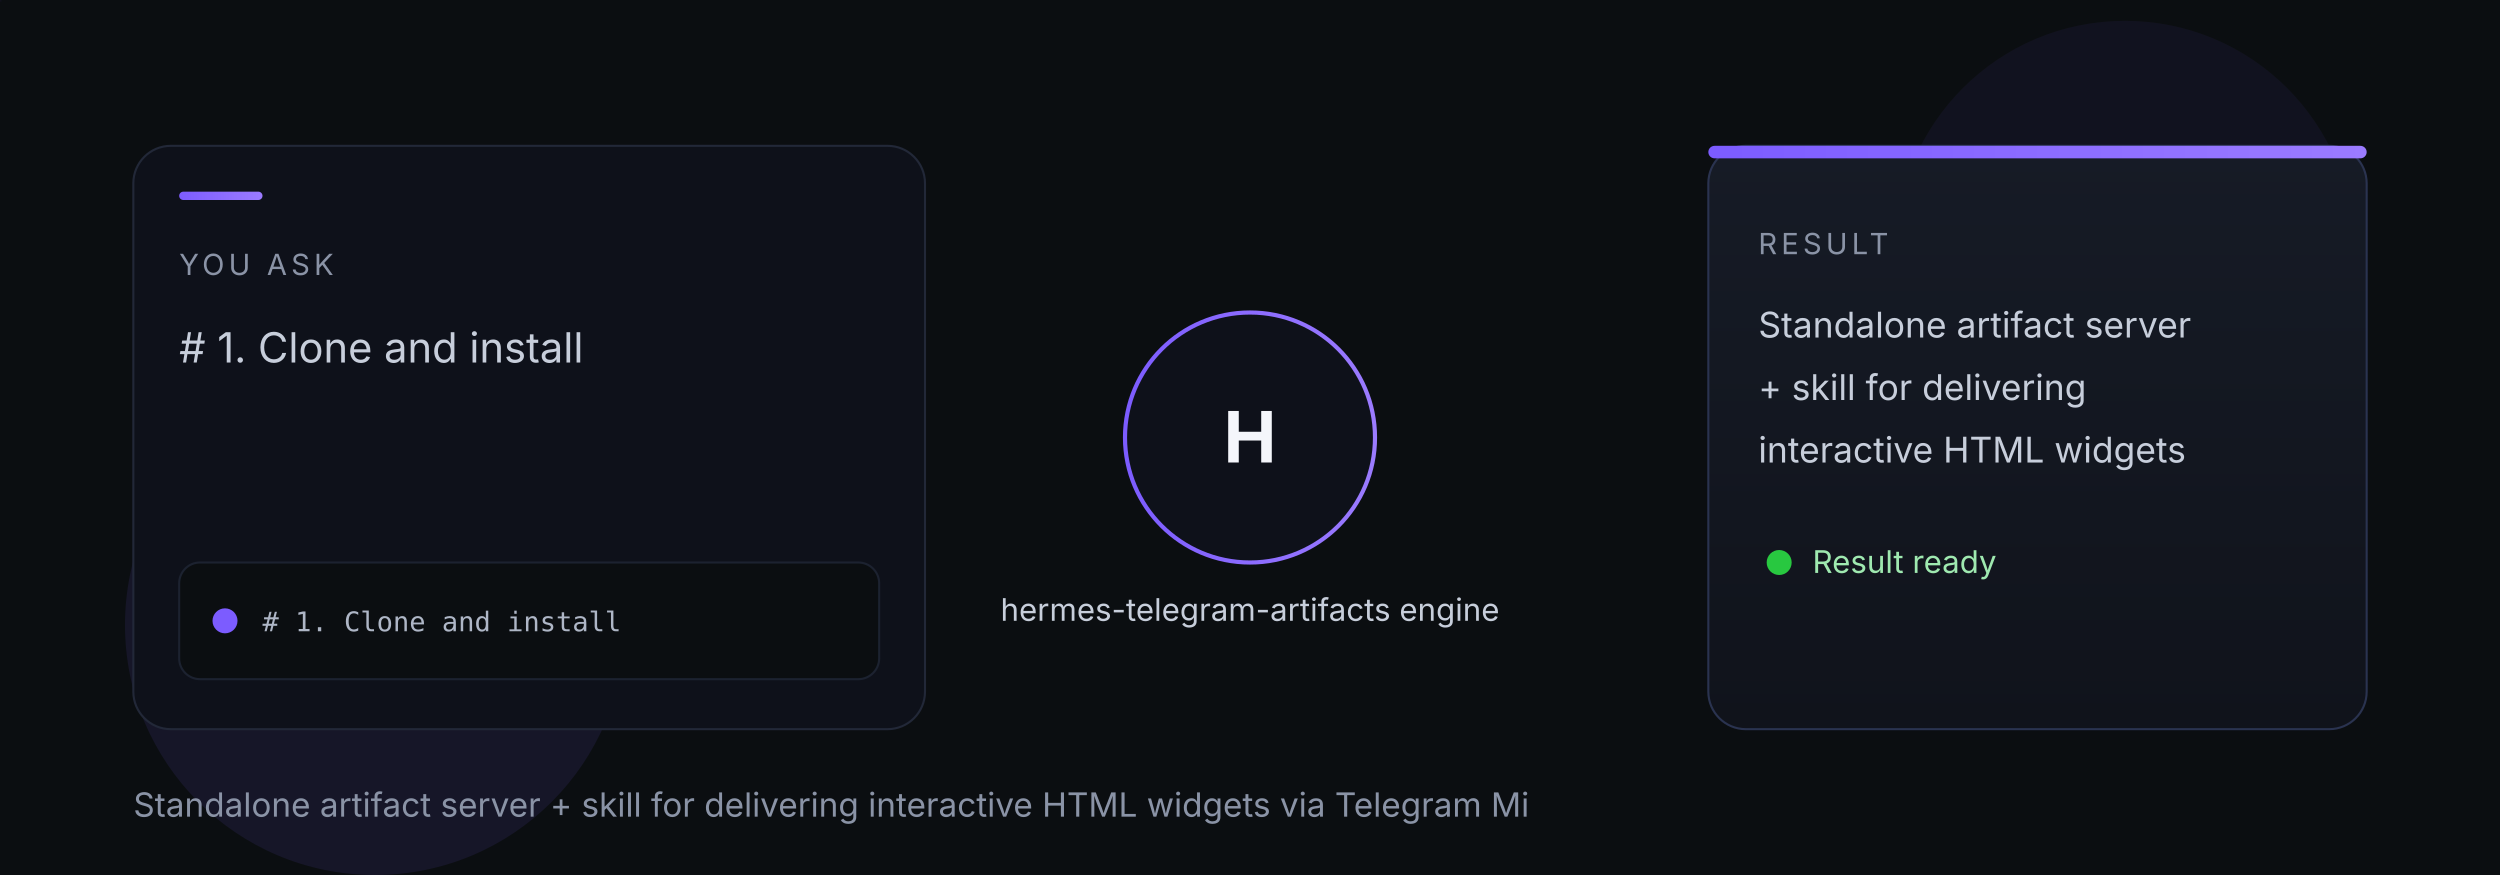
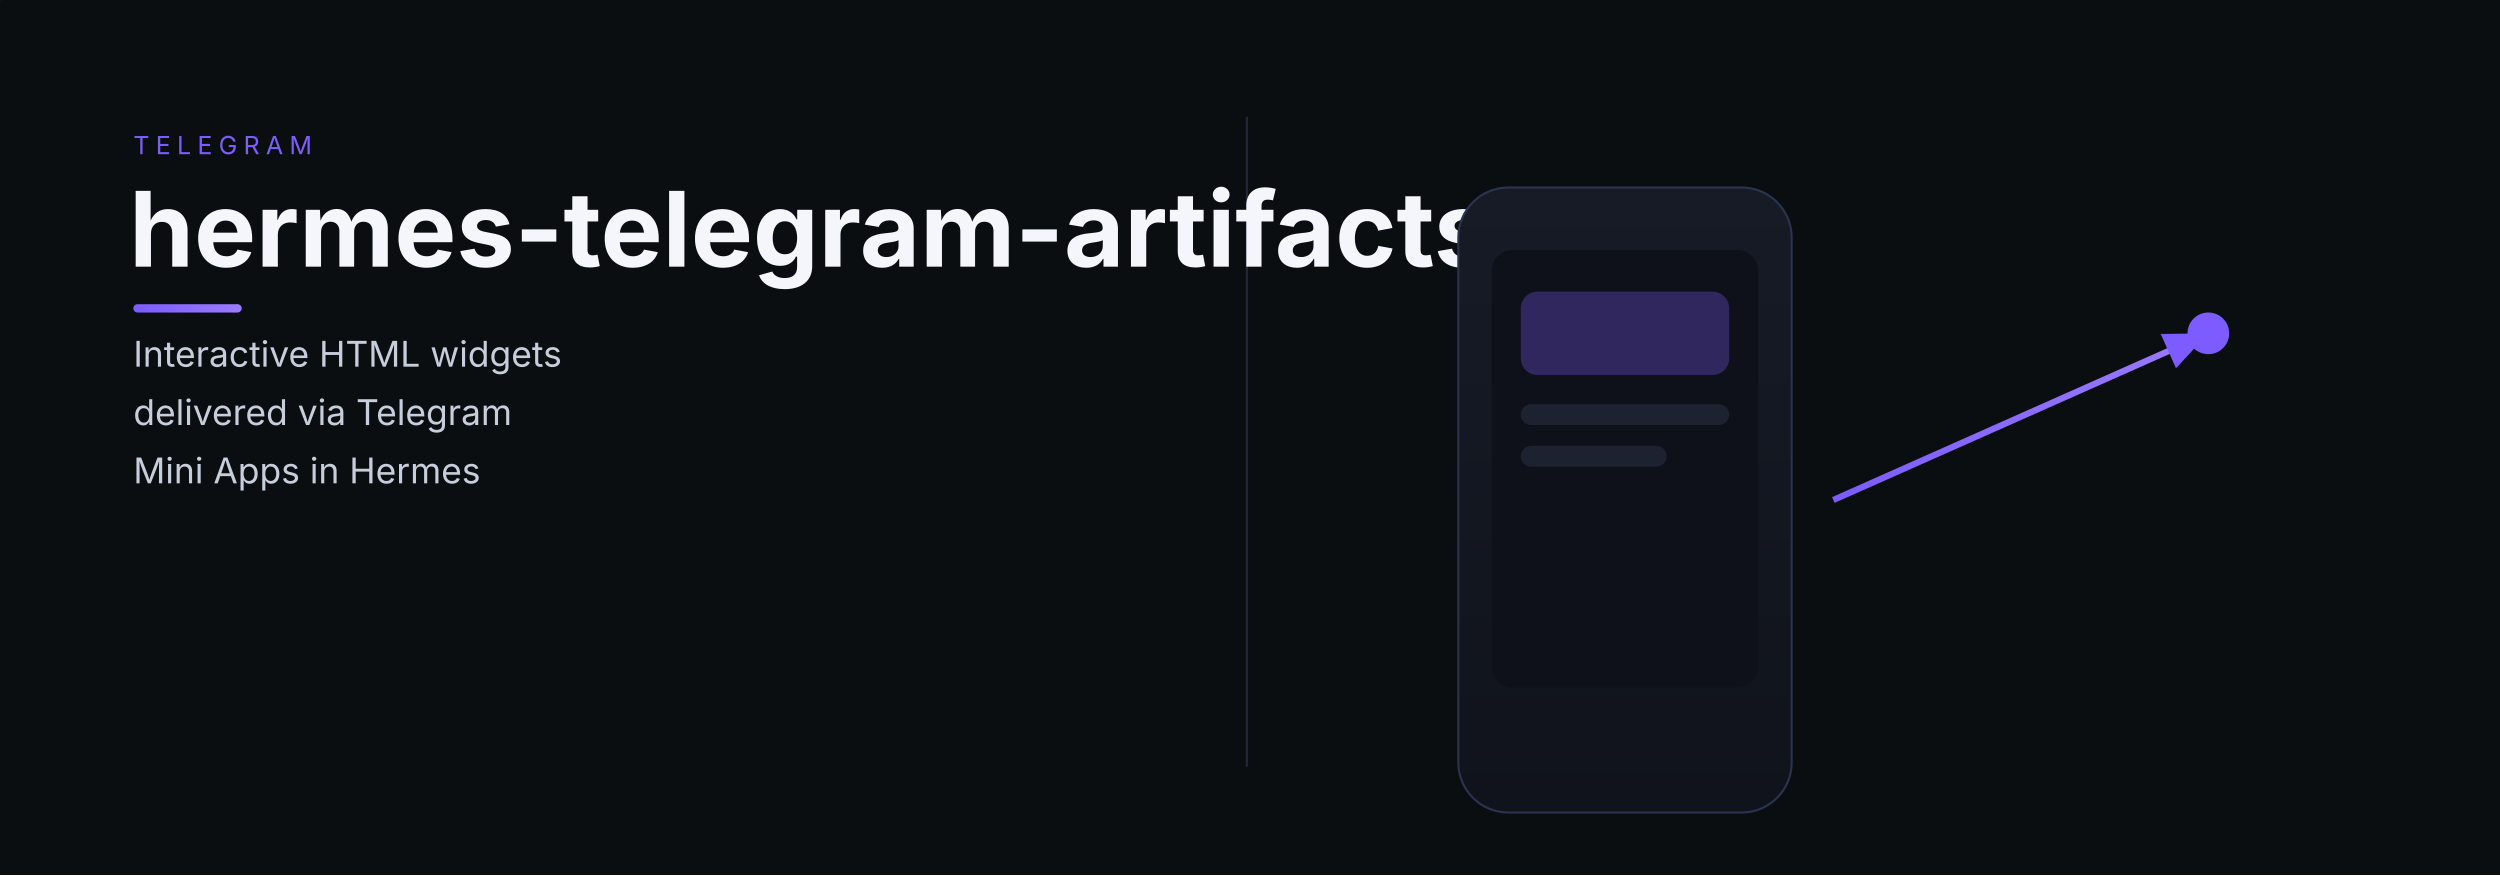
<svg xmlns="http://www.w3.org/2000/svg" width="1200" height="420" viewBox="0 0 1200 420" role="img" aria-labelledby="title desc">
  <defs>
-     <radialGradient id="glow" cx="0.32" cy="0.42" r="0.75" gradientUnits="userSpaceOnUse">
+     <radialGradient id="bg" cx="0.32" cy="0.42" r="0.95" gradientUnits="userSpaceOnUse">
      <stop offset="0" stop-color="#15101F" />
      <stop offset="0.55" stop-color="#0C0F16" />
      <stop offset="1" stop-color="#0B0E11" />
    </radialGradient>
-     <linearGradient id="accent" x1="0" y1="0" x2="1" y2="0">
+     <linearGradient id="acc" x1="0" y1="0" x2="1" y2="0">
      <stop offset="0" stop-color="#7C5CFF" />
      <stop offset="1" stop-color="#9B7BFF" />
    </linearGradient>
-     <linearGradient id="card" x1="0" y1="0" x2="0" y2="1">
+     <linearGradient id="panel" x1="0" y1="0" x2="0" y2="1">
      <stop offset="0" stop-color="#161B26" />
      <stop offset="1" stop-color="#10131B" />
    </linearGradient>
  </defs>
-   <rect width="1200" height="420" fill="url(#glow)" />
-   <circle cx="180" cy="300" r="120" fill="#7C5CFF" opacity="0.10" />
-   <circle cx="1020" cy="120" r="110" fill="#7C5CFF" opacity="0.06" />
-   <g transform="translate(64 70)">
-     <rect x="0" y="0" width="380" height="280" rx="18" fill="#0E111A" stroke="#222838" />
-     <rect x="22" y="22" width="40" height="4" rx="2" fill="url(#accent)" />
-     <text x="22" y="62" font-family="-apple-system, BlinkMacSystemFont, Segoe UI, sans-serif" font-size="14" letter-spacing="2" fill="#8A93A6">YOU ASK</text>
-     <text x="22" y="104" font-family="-apple-system, BlinkMacSystemFont, Segoe UI, sans-serif" font-size="20" fill="#C7CEDB"># 1. Clone and install</text>
-     <g transform="translate(22 200)">
-       <rect width="336" height="56" rx="10" fill="#0B0E11" stroke="#1C2230" />
-       <circle cx="22" cy="28" r="6" fill="#7C5CFF" />
-       <text x="40" y="33" font-family="ui-monospace, SFMono-Regular, Menlo, monospace" font-size="13" fill="#AEB6C6"># 1. Clone and install</text>
-     </g>
-   </g>
-   <g transform="translate(540 150)">
-     <circle cx="60" cy="60" r="60" fill="#0E111A" stroke="url(#accent)" stroke-width="2" />
-     <text x="60" y="72" text-anchor="middle" font-family="-apple-system, BlinkMacSystemFont, Segoe UI, sans-serif" font-size="34" font-weight="700" fill="#F4F6FB">H</text>
-     <text x="60" y="148" text-anchor="middle" font-family="-apple-system, BlinkMacSystemFont, Segoe UI, sans-serif" font-size="15" fill="#C7CEDB">hermes-telegram-artifacts engine</text>
-   </g>
-   <g transform="translate(820 70)">
-     <rect x="0" y="0" width="316" height="280" rx="18" fill="url(#card)" stroke="#2A3350" />
-     <rect x="0" y="0" width="316" height="6" rx="3" fill="url(#accent)" />
-     <text x="24" y="52" font-family="-apple-system, BlinkMacSystemFont, Segoe UI, sans-serif" font-size="14" letter-spacing="2" fill="#8A93A6">RESULT</text>
-     <text x="24" y="92" font-family="-apple-system, BlinkMacSystemFont, Segoe UI, sans-serif" font-size="17" fill="#C7CEDB">Standalone artifact server</text>
-     <text x="24" y="122" font-family="-apple-system, BlinkMacSystemFont, Segoe UI, sans-serif" font-size="17" fill="#C7CEDB">+ skill for delivering</text>
-     <text x="24" y="152" font-family="-apple-system, BlinkMacSystemFont, Segoe UI, sans-serif" font-size="17" fill="#C7CEDB">interactive HTML widgets</text>
-     <circle cx="34" cy="200" r="6" fill="#28C840" />
-     <text x="50" y="205" font-family="-apple-system, BlinkMacSystemFont, Segoe UI, sans-serif" font-size="15" fill="#9FE9B0">Result ready</text>
-   </g>
-   <text x="64" y="392" font-family="-apple-system, BlinkMacSystemFont, Segoe UI, sans-serif" font-size="16" fill="#8A93A6">Standalone artifact server + skill for delivering interactive HTML widgets via Telegram Mi</text>
+   <rect width="1200" height="420" fill="url(#bg)" />
+   <rect x="598" y="56" width="1" height="312" fill="#222838" />
+   <text x="64" y="74" font-family="-apple-system,BlinkMacSystemFont,Segoe UI,sans-serif" font-size="12" letter-spacing="3" fill="#7C5CFF">TELEGRAM</text>
+   <text x="62" y="128" font-family="-apple-system,BlinkMacSystemFont,Segoe UI,sans-serif" font-size="50" font-weight="700" fill="#F4F6FB">hermes-telegram-artifacts</text>
+   <rect x="64" y="146" width="52" height="4" rx="2" fill="url(#acc)" />
+   <text x="64" y="176" font-family="-apple-system,BlinkMacSystemFont,Segoe UI,sans-serif" font-size="17" fill="#C7CEDB">Interactive HTML widgets</text>
+   <text x="64" y="204" font-family="-apple-system,BlinkMacSystemFont,Segoe UI,sans-serif" font-size="17" fill="#C7CEDB">delivered via Telegram</text>
+   <text x="64" y="232" font-family="-apple-system,BlinkMacSystemFont,Segoe UI,sans-serif" font-size="17" fill="#C7CEDB">Mini Apps in Hermes</text>
+   <defs>
+     <marker id="ah5" markerWidth="10" markerHeight="10" refX="7" refY="3" orient="auto">
+       <path d="M0 0 L7 3 L0 6 Z" fill="#7C5CFF" />
+     </marker>
+   </defs>
+   <rect x="700" y="90" width="160" height="300" rx="24" fill="url(#panel)" stroke="#2A3350" />
+   <rect x="716" y="120" width="128" height="210" rx="10" fill="#0E111A" />
+   <rect x="730" y="140" width="100" height="40" rx="8" fill="#7C5CFF" opacity="0.3" />
+   <rect x="730" y="194" width="100" height="10" rx="5" fill="#1C2230" />
+   <rect x="730" y="214" width="70" height="10" rx="5" fill="#1C2230" />
+   <path d="M880 240 L1060 160" stroke="url(#acc)" stroke-width="3" marker-end="url(#ah5)" />
+   <circle cx="1060" cy="160" r="10" fill="#7C5CFF" />
</svg>
